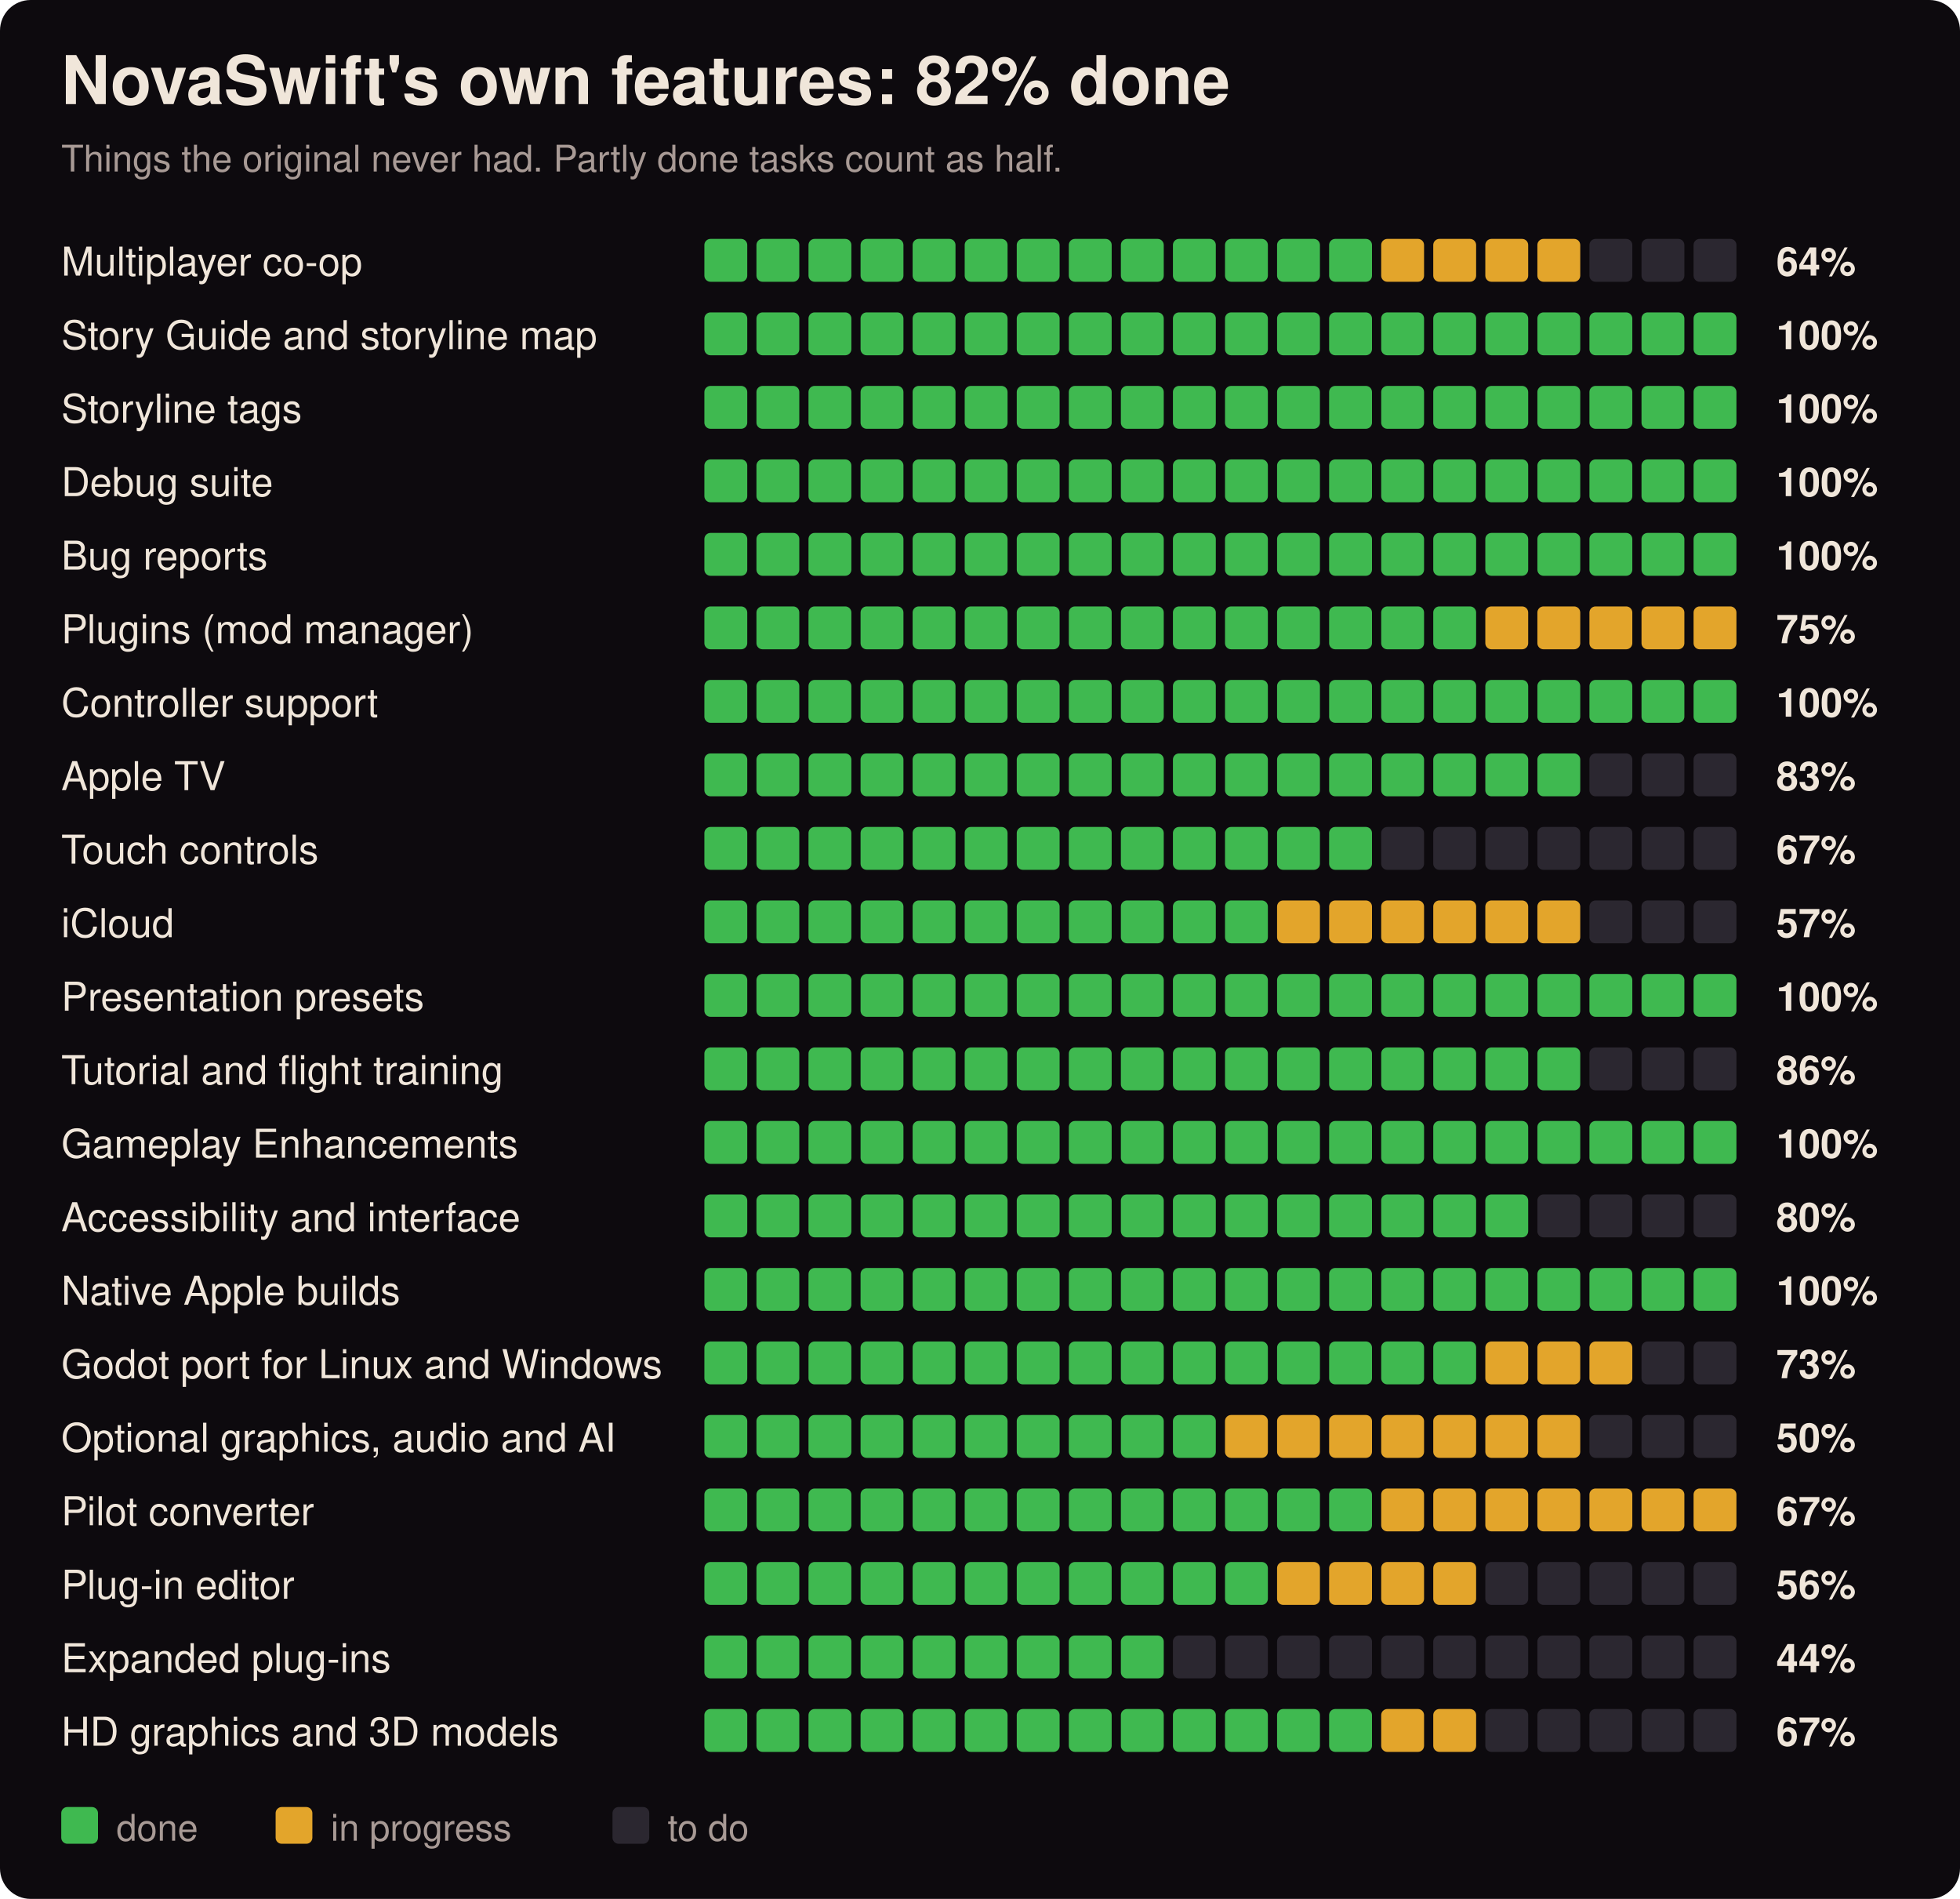
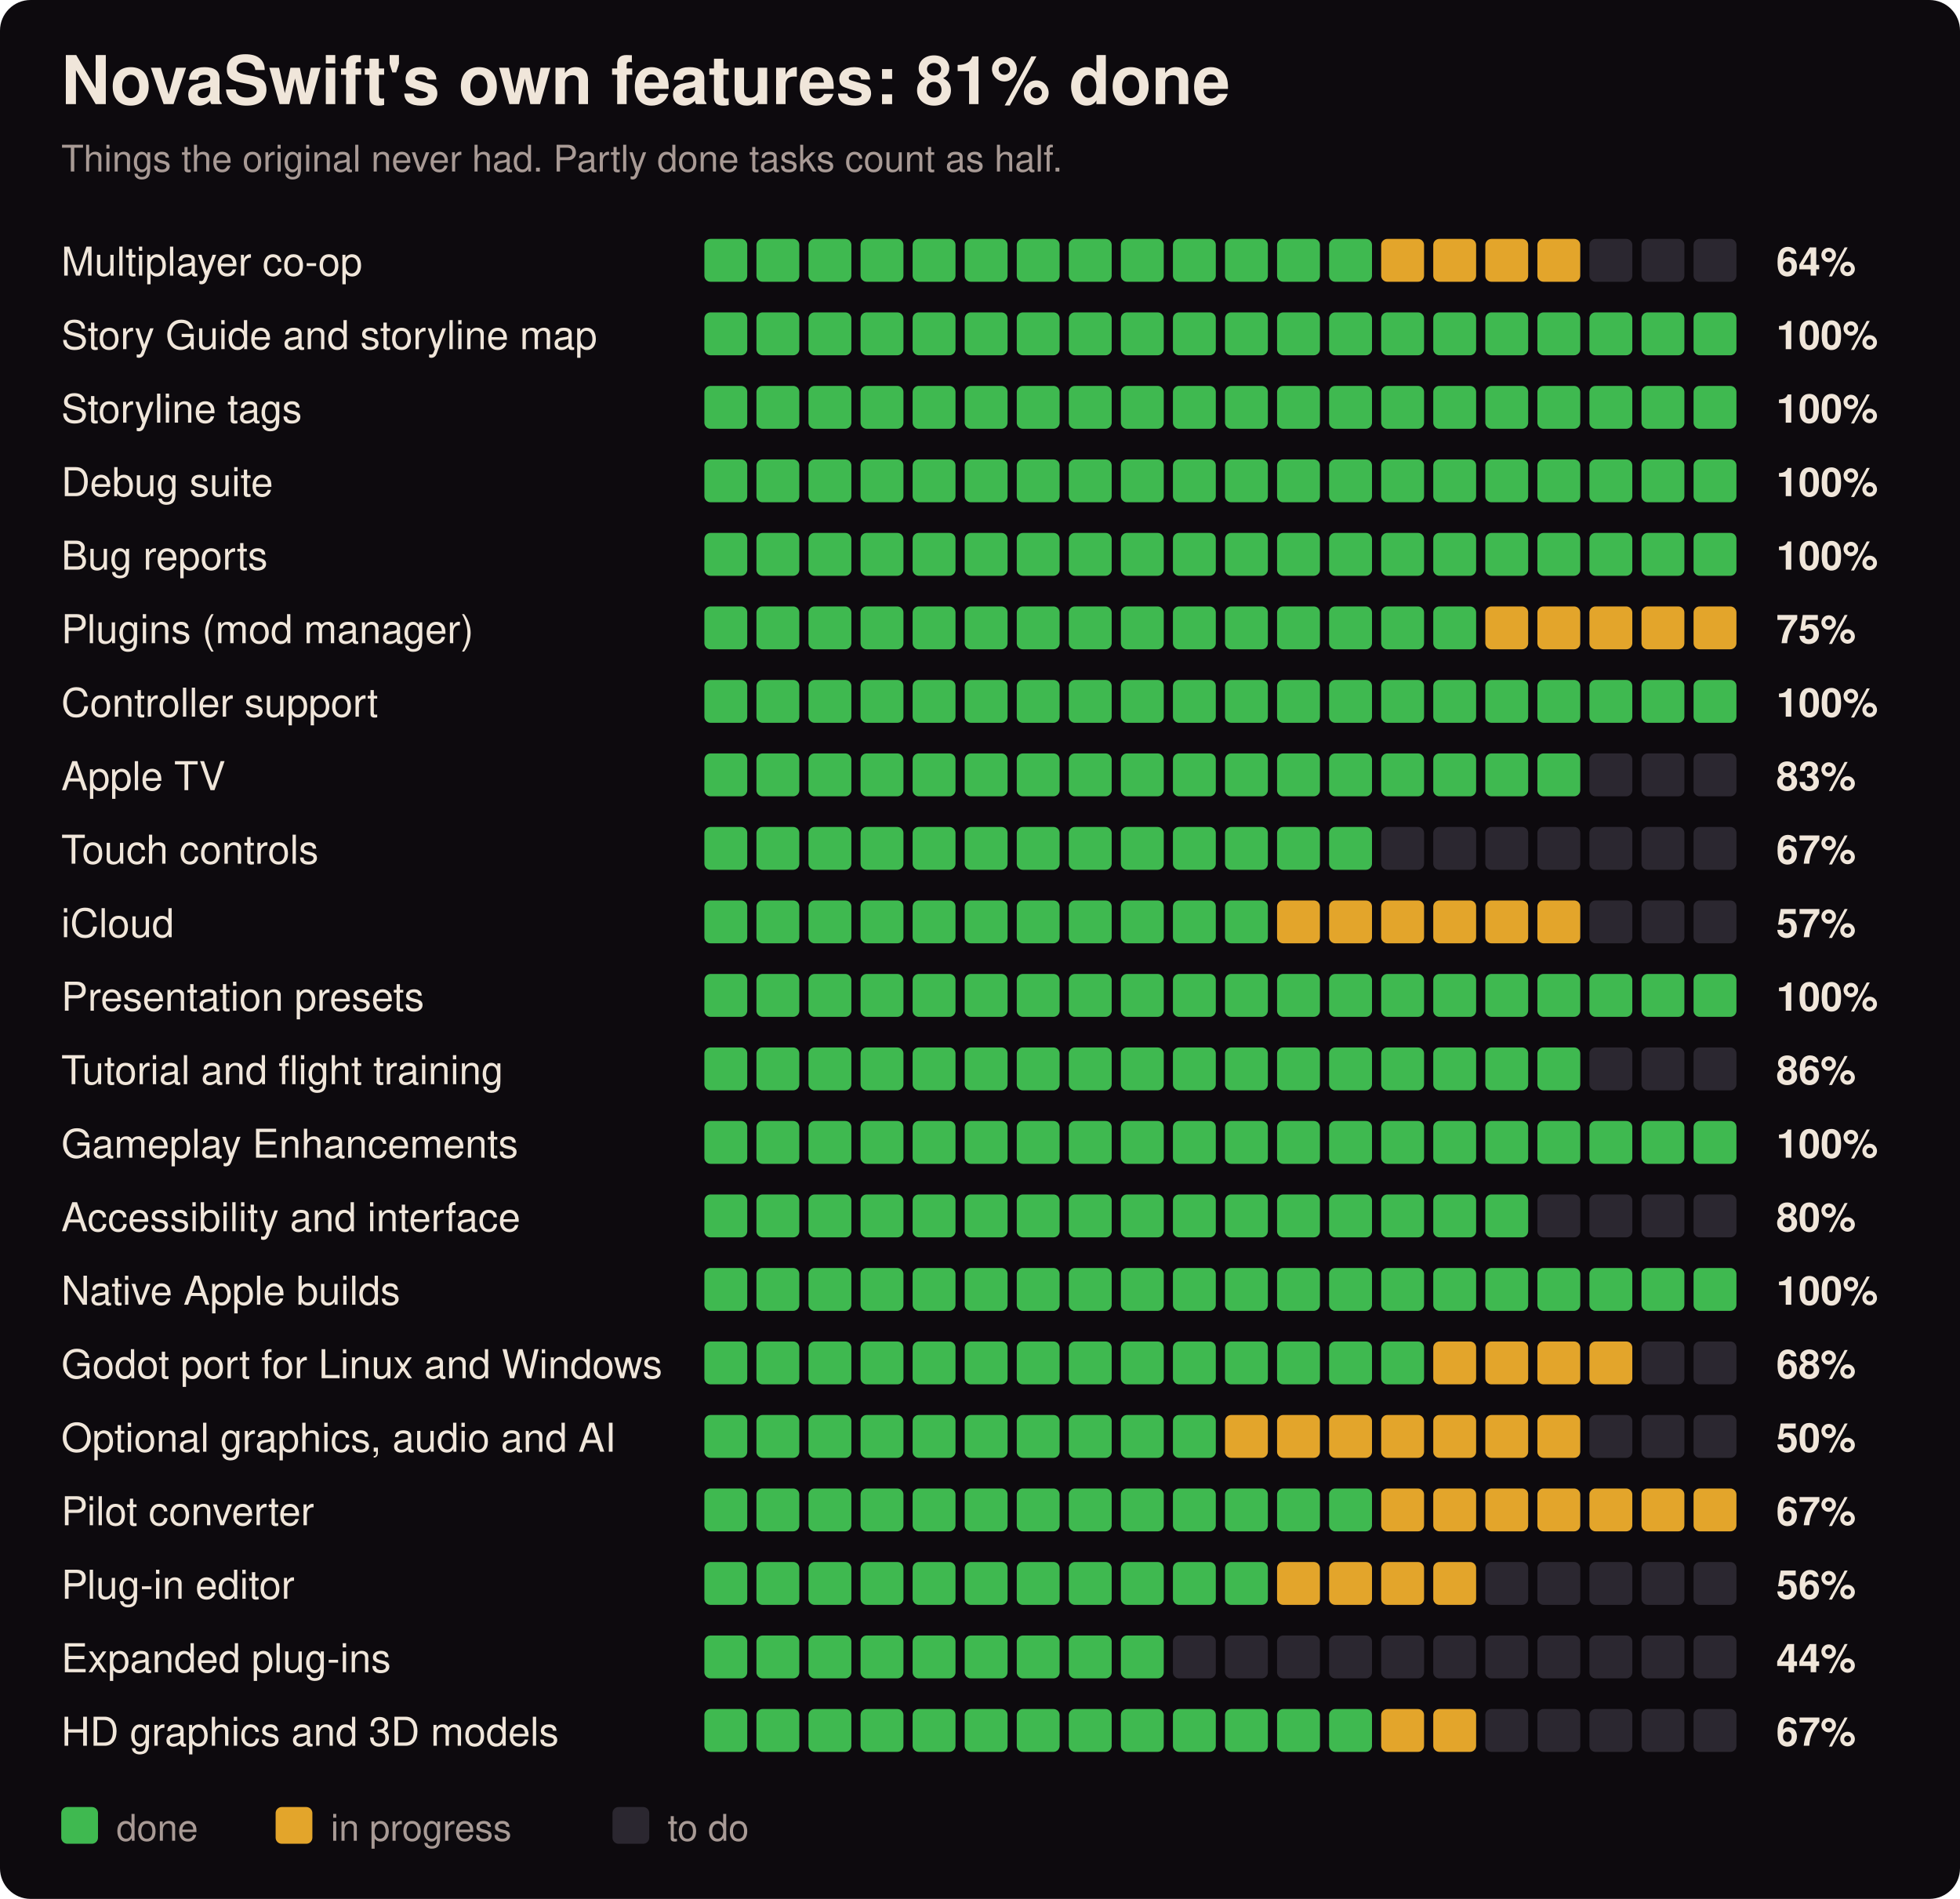
<svg xmlns="http://www.w3.org/2000/svg" width="640" height="620" viewBox="0 0 640 620" font-family="-apple-system, Segoe UI, Helvetica, Arial, sans-serif">
  <style>.hl{font-size:22px;font-weight:700;fill:#f0e6da}.sb{font-size:12px;fill:#a89a95}.nm{font-size:13px;fill:#f0e6da}.pc{font-size:13px;font-weight:600;fill:#f0e6da}</style>
  <rect width="640" height="620" rx="10" fill="#0d0a0e" />
-   <text x="20" y="34" class="hl">NovaSwift's own features: 82% done</text>
+   <text x="20" y="34" class="hl">NovaSwift's own features: 81% done</text>
  <text x="20" y="56" class="sb">Things the original never had. Partly done tasks count as half.</text>
  <text x="20" y="90" class="nm">Multiplayer co-op</text>
  <rect x="230" y="78" width="14" height="14" rx="2" fill="#3fb950" />
  <rect x="247" y="78" width="14" height="14" rx="2" fill="#3fb950" />
  <rect x="264" y="78" width="14" height="14" rx="2" fill="#3fb950" />
  <rect x="281" y="78" width="14" height="14" rx="2" fill="#3fb950" />
  <rect x="298" y="78" width="14" height="14" rx="2" fill="#3fb950" />
  <rect x="315" y="78" width="14" height="14" rx="2" fill="#3fb950" />
  <rect x="332" y="78" width="14" height="14" rx="2" fill="#3fb950" />
  <rect x="349" y="78" width="14" height="14" rx="2" fill="#3fb950" />
  <rect x="366" y="78" width="14" height="14" rx="2" fill="#3fb950" />
  <rect x="383" y="78" width="14" height="14" rx="2" fill="#3fb950" />
  <rect x="400" y="78" width="14" height="14" rx="2" fill="#3fb950" />
  <rect x="417" y="78" width="14" height="14" rx="2" fill="#3fb950" />
  <rect x="434" y="78" width="14" height="14" rx="2" fill="#3fb950" />
  <rect x="451" y="78" width="14" height="14" rx="2" fill="#e3a52b" />
  <rect x="468" y="78" width="14" height="14" rx="2" fill="#e3a52b" />
  <rect x="485" y="78" width="14" height="14" rx="2" fill="#e3a52b" />
  <rect x="502" y="78" width="14" height="14" rx="2" fill="#e3a52b" />
  <rect x="519" y="78" width="14" height="14" rx="2" fill="#2b2730" />
  <rect x="536" y="78" width="14" height="14" rx="2" fill="#2b2730" />
  <rect x="553" y="78" width="14" height="14" rx="2" fill="#2b2730" />
  <text x="580" y="90" class="pc">64%</text>
  <text x="20" y="114" class="nm">Story Guide and storyline map</text>
  <rect x="230" y="102" width="14" height="14" rx="2" fill="#3fb950" />
  <rect x="247" y="102" width="14" height="14" rx="2" fill="#3fb950" />
  <rect x="264" y="102" width="14" height="14" rx="2" fill="#3fb950" />
  <rect x="281" y="102" width="14" height="14" rx="2" fill="#3fb950" />
  <rect x="298" y="102" width="14" height="14" rx="2" fill="#3fb950" />
  <rect x="315" y="102" width="14" height="14" rx="2" fill="#3fb950" />
  <rect x="332" y="102" width="14" height="14" rx="2" fill="#3fb950" />
  <rect x="349" y="102" width="14" height="14" rx="2" fill="#3fb950" />
  <rect x="366" y="102" width="14" height="14" rx="2" fill="#3fb950" />
  <rect x="383" y="102" width="14" height="14" rx="2" fill="#3fb950" />
  <rect x="400" y="102" width="14" height="14" rx="2" fill="#3fb950" />
  <rect x="417" y="102" width="14" height="14" rx="2" fill="#3fb950" />
  <rect x="434" y="102" width="14" height="14" rx="2" fill="#3fb950" />
  <rect x="451" y="102" width="14" height="14" rx="2" fill="#3fb950" />
  <rect x="468" y="102" width="14" height="14" rx="2" fill="#3fb950" />
  <rect x="485" y="102" width="14" height="14" rx="2" fill="#3fb950" />
  <rect x="502" y="102" width="14" height="14" rx="2" fill="#3fb950" />
  <rect x="519" y="102" width="14" height="14" rx="2" fill="#3fb950" />
  <rect x="536" y="102" width="14" height="14" rx="2" fill="#3fb950" />
  <rect x="553" y="102" width="14" height="14" rx="2" fill="#3fb950" />
  <text x="580" y="114" class="pc">100%</text>
  <text x="20" y="138" class="nm">Storyline tags</text>
  <rect x="230" y="126" width="14" height="14" rx="2" fill="#3fb950" />
  <rect x="247" y="126" width="14" height="14" rx="2" fill="#3fb950" />
  <rect x="264" y="126" width="14" height="14" rx="2" fill="#3fb950" />
  <rect x="281" y="126" width="14" height="14" rx="2" fill="#3fb950" />
  <rect x="298" y="126" width="14" height="14" rx="2" fill="#3fb950" />
  <rect x="315" y="126" width="14" height="14" rx="2" fill="#3fb950" />
  <rect x="332" y="126" width="14" height="14" rx="2" fill="#3fb950" />
  <rect x="349" y="126" width="14" height="14" rx="2" fill="#3fb950" />
  <rect x="366" y="126" width="14" height="14" rx="2" fill="#3fb950" />
  <rect x="383" y="126" width="14" height="14" rx="2" fill="#3fb950" />
  <rect x="400" y="126" width="14" height="14" rx="2" fill="#3fb950" />
  <rect x="417" y="126" width="14" height="14" rx="2" fill="#3fb950" />
  <rect x="434" y="126" width="14" height="14" rx="2" fill="#3fb950" />
  <rect x="451" y="126" width="14" height="14" rx="2" fill="#3fb950" />
  <rect x="468" y="126" width="14" height="14" rx="2" fill="#3fb950" />
  <rect x="485" y="126" width="14" height="14" rx="2" fill="#3fb950" />
  <rect x="502" y="126" width="14" height="14" rx="2" fill="#3fb950" />
  <rect x="519" y="126" width="14" height="14" rx="2" fill="#3fb950" />
  <rect x="536" y="126" width="14" height="14" rx="2" fill="#3fb950" />
  <rect x="553" y="126" width="14" height="14" rx="2" fill="#3fb950" />
  <text x="580" y="138" class="pc">100%</text>
  <text x="20" y="162" class="nm">Debug suite</text>
  <rect x="230" y="150" width="14" height="14" rx="2" fill="#3fb950" />
  <rect x="247" y="150" width="14" height="14" rx="2" fill="#3fb950" />
  <rect x="264" y="150" width="14" height="14" rx="2" fill="#3fb950" />
  <rect x="281" y="150" width="14" height="14" rx="2" fill="#3fb950" />
  <rect x="298" y="150" width="14" height="14" rx="2" fill="#3fb950" />
  <rect x="315" y="150" width="14" height="14" rx="2" fill="#3fb950" />
  <rect x="332" y="150" width="14" height="14" rx="2" fill="#3fb950" />
  <rect x="349" y="150" width="14" height="14" rx="2" fill="#3fb950" />
  <rect x="366" y="150" width="14" height="14" rx="2" fill="#3fb950" />
  <rect x="383" y="150" width="14" height="14" rx="2" fill="#3fb950" />
  <rect x="400" y="150" width="14" height="14" rx="2" fill="#3fb950" />
  <rect x="417" y="150" width="14" height="14" rx="2" fill="#3fb950" />
  <rect x="434" y="150" width="14" height="14" rx="2" fill="#3fb950" />
  <rect x="451" y="150" width="14" height="14" rx="2" fill="#3fb950" />
  <rect x="468" y="150" width="14" height="14" rx="2" fill="#3fb950" />
  <rect x="485" y="150" width="14" height="14" rx="2" fill="#3fb950" />
  <rect x="502" y="150" width="14" height="14" rx="2" fill="#3fb950" />
  <rect x="519" y="150" width="14" height="14" rx="2" fill="#3fb950" />
  <rect x="536" y="150" width="14" height="14" rx="2" fill="#3fb950" />
  <rect x="553" y="150" width="14" height="14" rx="2" fill="#3fb950" />
  <text x="580" y="162" class="pc">100%</text>
  <text x="20" y="186" class="nm">Bug reports</text>
  <rect x="230" y="174" width="14" height="14" rx="2" fill="#3fb950" />
  <rect x="247" y="174" width="14" height="14" rx="2" fill="#3fb950" />
  <rect x="264" y="174" width="14" height="14" rx="2" fill="#3fb950" />
  <rect x="281" y="174" width="14" height="14" rx="2" fill="#3fb950" />
  <rect x="298" y="174" width="14" height="14" rx="2" fill="#3fb950" />
  <rect x="315" y="174" width="14" height="14" rx="2" fill="#3fb950" />
  <rect x="332" y="174" width="14" height="14" rx="2" fill="#3fb950" />
  <rect x="349" y="174" width="14" height="14" rx="2" fill="#3fb950" />
  <rect x="366" y="174" width="14" height="14" rx="2" fill="#3fb950" />
  <rect x="383" y="174" width="14" height="14" rx="2" fill="#3fb950" />
  <rect x="400" y="174" width="14" height="14" rx="2" fill="#3fb950" />
  <rect x="417" y="174" width="14" height="14" rx="2" fill="#3fb950" />
  <rect x="434" y="174" width="14" height="14" rx="2" fill="#3fb950" />
  <rect x="451" y="174" width="14" height="14" rx="2" fill="#3fb950" />
  <rect x="468" y="174" width="14" height="14" rx="2" fill="#3fb950" />
  <rect x="485" y="174" width="14" height="14" rx="2" fill="#3fb950" />
  <rect x="502" y="174" width="14" height="14" rx="2" fill="#3fb950" />
  <rect x="519" y="174" width="14" height="14" rx="2" fill="#3fb950" />
  <rect x="536" y="174" width="14" height="14" rx="2" fill="#3fb950" />
  <rect x="553" y="174" width="14" height="14" rx="2" fill="#3fb950" />
  <text x="580" y="186" class="pc">100%</text>
  <text x="20" y="210" class="nm">Plugins (mod manager)</text>
  <rect x="230" y="198" width="14" height="14" rx="2" fill="#3fb950" />
  <rect x="247" y="198" width="14" height="14" rx="2" fill="#3fb950" />
  <rect x="264" y="198" width="14" height="14" rx="2" fill="#3fb950" />
  <rect x="281" y="198" width="14" height="14" rx="2" fill="#3fb950" />
  <rect x="298" y="198" width="14" height="14" rx="2" fill="#3fb950" />
  <rect x="315" y="198" width="14" height="14" rx="2" fill="#3fb950" />
  <rect x="332" y="198" width="14" height="14" rx="2" fill="#3fb950" />
  <rect x="349" y="198" width="14" height="14" rx="2" fill="#3fb950" />
  <rect x="366" y="198" width="14" height="14" rx="2" fill="#3fb950" />
  <rect x="383" y="198" width="14" height="14" rx="2" fill="#3fb950" />
  <rect x="400" y="198" width="14" height="14" rx="2" fill="#3fb950" />
  <rect x="417" y="198" width="14" height="14" rx="2" fill="#3fb950" />
  <rect x="434" y="198" width="14" height="14" rx="2" fill="#3fb950" />
  <rect x="451" y="198" width="14" height="14" rx="2" fill="#3fb950" />
  <rect x="468" y="198" width="14" height="14" rx="2" fill="#3fb950" />
  <rect x="485" y="198" width="14" height="14" rx="2" fill="#e3a52b" />
  <rect x="502" y="198" width="14" height="14" rx="2" fill="#e3a52b" />
  <rect x="519" y="198" width="14" height="14" rx="2" fill="#e3a52b" />
  <rect x="536" y="198" width="14" height="14" rx="2" fill="#e3a52b" />
  <rect x="553" y="198" width="14" height="14" rx="2" fill="#e3a52b" />
  <text x="580" y="210" class="pc">75%</text>
  <text x="20" y="234" class="nm">Controller support</text>
  <rect x="230" y="222" width="14" height="14" rx="2" fill="#3fb950" />
  <rect x="247" y="222" width="14" height="14" rx="2" fill="#3fb950" />
  <rect x="264" y="222" width="14" height="14" rx="2" fill="#3fb950" />
  <rect x="281" y="222" width="14" height="14" rx="2" fill="#3fb950" />
  <rect x="298" y="222" width="14" height="14" rx="2" fill="#3fb950" />
  <rect x="315" y="222" width="14" height="14" rx="2" fill="#3fb950" />
  <rect x="332" y="222" width="14" height="14" rx="2" fill="#3fb950" />
  <rect x="349" y="222" width="14" height="14" rx="2" fill="#3fb950" />
  <rect x="366" y="222" width="14" height="14" rx="2" fill="#3fb950" />
  <rect x="383" y="222" width="14" height="14" rx="2" fill="#3fb950" />
  <rect x="400" y="222" width="14" height="14" rx="2" fill="#3fb950" />
  <rect x="417" y="222" width="14" height="14" rx="2" fill="#3fb950" />
  <rect x="434" y="222" width="14" height="14" rx="2" fill="#3fb950" />
  <rect x="451" y="222" width="14" height="14" rx="2" fill="#3fb950" />
  <rect x="468" y="222" width="14" height="14" rx="2" fill="#3fb950" />
  <rect x="485" y="222" width="14" height="14" rx="2" fill="#3fb950" />
  <rect x="502" y="222" width="14" height="14" rx="2" fill="#3fb950" />
  <rect x="519" y="222" width="14" height="14" rx="2" fill="#3fb950" />
  <rect x="536" y="222" width="14" height="14" rx="2" fill="#3fb950" />
  <rect x="553" y="222" width="14" height="14" rx="2" fill="#3fb950" />
  <text x="580" y="234" class="pc">100%</text>
  <text x="20" y="258" class="nm">Apple TV</text>
  <rect x="230" y="246" width="14" height="14" rx="2" fill="#3fb950" />
  <rect x="247" y="246" width="14" height="14" rx="2" fill="#3fb950" />
  <rect x="264" y="246" width="14" height="14" rx="2" fill="#3fb950" />
  <rect x="281" y="246" width="14" height="14" rx="2" fill="#3fb950" />
  <rect x="298" y="246" width="14" height="14" rx="2" fill="#3fb950" />
  <rect x="315" y="246" width="14" height="14" rx="2" fill="#3fb950" />
  <rect x="332" y="246" width="14" height="14" rx="2" fill="#3fb950" />
  <rect x="349" y="246" width="14" height="14" rx="2" fill="#3fb950" />
  <rect x="366" y="246" width="14" height="14" rx="2" fill="#3fb950" />
  <rect x="383" y="246" width="14" height="14" rx="2" fill="#3fb950" />
  <rect x="400" y="246" width="14" height="14" rx="2" fill="#3fb950" />
  <rect x="417" y="246" width="14" height="14" rx="2" fill="#3fb950" />
  <rect x="434" y="246" width="14" height="14" rx="2" fill="#3fb950" />
  <rect x="451" y="246" width="14" height="14" rx="2" fill="#3fb950" />
  <rect x="468" y="246" width="14" height="14" rx="2" fill="#3fb950" />
  <rect x="485" y="246" width="14" height="14" rx="2" fill="#3fb950" />
  <rect x="502" y="246" width="14" height="14" rx="2" fill="#3fb950" />
  <rect x="519" y="246" width="14" height="14" rx="2" fill="#2b2730" />
  <rect x="536" y="246" width="14" height="14" rx="2" fill="#2b2730" />
  <rect x="553" y="246" width="14" height="14" rx="2" fill="#2b2730" />
  <text x="580" y="258" class="pc">83%</text>
  <text x="20" y="282" class="nm">Touch controls</text>
  <rect x="230" y="270" width="14" height="14" rx="2" fill="#3fb950" />
  <rect x="247" y="270" width="14" height="14" rx="2" fill="#3fb950" />
  <rect x="264" y="270" width="14" height="14" rx="2" fill="#3fb950" />
  <rect x="281" y="270" width="14" height="14" rx="2" fill="#3fb950" />
  <rect x="298" y="270" width="14" height="14" rx="2" fill="#3fb950" />
  <rect x="315" y="270" width="14" height="14" rx="2" fill="#3fb950" />
  <rect x="332" y="270" width="14" height="14" rx="2" fill="#3fb950" />
  <rect x="349" y="270" width="14" height="14" rx="2" fill="#3fb950" />
  <rect x="366" y="270" width="14" height="14" rx="2" fill="#3fb950" />
  <rect x="383" y="270" width="14" height="14" rx="2" fill="#3fb950" />
  <rect x="400" y="270" width="14" height="14" rx="2" fill="#3fb950" />
  <rect x="417" y="270" width="14" height="14" rx="2" fill="#3fb950" />
  <rect x="434" y="270" width="14" height="14" rx="2" fill="#3fb950" />
  <rect x="451" y="270" width="14" height="14" rx="2" fill="#2b2730" />
  <rect x="468" y="270" width="14" height="14" rx="2" fill="#2b2730" />
  <rect x="485" y="270" width="14" height="14" rx="2" fill="#2b2730" />
  <rect x="502" y="270" width="14" height="14" rx="2" fill="#2b2730" />
  <rect x="519" y="270" width="14" height="14" rx="2" fill="#2b2730" />
  <rect x="536" y="270" width="14" height="14" rx="2" fill="#2b2730" />
  <rect x="553" y="270" width="14" height="14" rx="2" fill="#2b2730" />
  <text x="580" y="282" class="pc">67%</text>
  <text x="20" y="306" class="nm">iCloud</text>
  <rect x="230" y="294" width="14" height="14" rx="2" fill="#3fb950" />
  <rect x="247" y="294" width="14" height="14" rx="2" fill="#3fb950" />
  <rect x="264" y="294" width="14" height="14" rx="2" fill="#3fb950" />
  <rect x="281" y="294" width="14" height="14" rx="2" fill="#3fb950" />
  <rect x="298" y="294" width="14" height="14" rx="2" fill="#3fb950" />
  <rect x="315" y="294" width="14" height="14" rx="2" fill="#3fb950" />
  <rect x="332" y="294" width="14" height="14" rx="2" fill="#3fb950" />
  <rect x="349" y="294" width="14" height="14" rx="2" fill="#3fb950" />
  <rect x="366" y="294" width="14" height="14" rx="2" fill="#3fb950" />
  <rect x="383" y="294" width="14" height="14" rx="2" fill="#3fb950" />
  <rect x="400" y="294" width="14" height="14" rx="2" fill="#3fb950" />
  <rect x="417" y="294" width="14" height="14" rx="2" fill="#e3a52b" />
  <rect x="434" y="294" width="14" height="14" rx="2" fill="#e3a52b" />
  <rect x="451" y="294" width="14" height="14" rx="2" fill="#e3a52b" />
  <rect x="468" y="294" width="14" height="14" rx="2" fill="#e3a52b" />
  <rect x="485" y="294" width="14" height="14" rx="2" fill="#e3a52b" />
  <rect x="502" y="294" width="14" height="14" rx="2" fill="#e3a52b" />
  <rect x="519" y="294" width="14" height="14" rx="2" fill="#2b2730" />
  <rect x="536" y="294" width="14" height="14" rx="2" fill="#2b2730" />
  <rect x="553" y="294" width="14" height="14" rx="2" fill="#2b2730" />
  <text x="580" y="306" class="pc">57%</text>
  <text x="20" y="330" class="nm">Presentation presets</text>
  <rect x="230" y="318" width="14" height="14" rx="2" fill="#3fb950" />
  <rect x="247" y="318" width="14" height="14" rx="2" fill="#3fb950" />
  <rect x="264" y="318" width="14" height="14" rx="2" fill="#3fb950" />
  <rect x="281" y="318" width="14" height="14" rx="2" fill="#3fb950" />
  <rect x="298" y="318" width="14" height="14" rx="2" fill="#3fb950" />
  <rect x="315" y="318" width="14" height="14" rx="2" fill="#3fb950" />
  <rect x="332" y="318" width="14" height="14" rx="2" fill="#3fb950" />
  <rect x="349" y="318" width="14" height="14" rx="2" fill="#3fb950" />
  <rect x="366" y="318" width="14" height="14" rx="2" fill="#3fb950" />
  <rect x="383" y="318" width="14" height="14" rx="2" fill="#3fb950" />
  <rect x="400" y="318" width="14" height="14" rx="2" fill="#3fb950" />
  <rect x="417" y="318" width="14" height="14" rx="2" fill="#3fb950" />
  <rect x="434" y="318" width="14" height="14" rx="2" fill="#3fb950" />
  <rect x="451" y="318" width="14" height="14" rx="2" fill="#3fb950" />
  <rect x="468" y="318" width="14" height="14" rx="2" fill="#3fb950" />
  <rect x="485" y="318" width="14" height="14" rx="2" fill="#3fb950" />
  <rect x="502" y="318" width="14" height="14" rx="2" fill="#3fb950" />
  <rect x="519" y="318" width="14" height="14" rx="2" fill="#3fb950" />
  <rect x="536" y="318" width="14" height="14" rx="2" fill="#3fb950" />
  <rect x="553" y="318" width="14" height="14" rx="2" fill="#3fb950" />
  <text x="580" y="330" class="pc">100%</text>
  <text x="20" y="354" class="nm">Tutorial and flight training</text>
  <rect x="230" y="342" width="14" height="14" rx="2" fill="#3fb950" />
  <rect x="247" y="342" width="14" height="14" rx="2" fill="#3fb950" />
  <rect x="264" y="342" width="14" height="14" rx="2" fill="#3fb950" />
  <rect x="281" y="342" width="14" height="14" rx="2" fill="#3fb950" />
  <rect x="298" y="342" width="14" height="14" rx="2" fill="#3fb950" />
  <rect x="315" y="342" width="14" height="14" rx="2" fill="#3fb950" />
  <rect x="332" y="342" width="14" height="14" rx="2" fill="#3fb950" />
  <rect x="349" y="342" width="14" height="14" rx="2" fill="#3fb950" />
  <rect x="366" y="342" width="14" height="14" rx="2" fill="#3fb950" />
  <rect x="383" y="342" width="14" height="14" rx="2" fill="#3fb950" />
  <rect x="400" y="342" width="14" height="14" rx="2" fill="#3fb950" />
  <rect x="417" y="342" width="14" height="14" rx="2" fill="#3fb950" />
  <rect x="434" y="342" width="14" height="14" rx="2" fill="#3fb950" />
  <rect x="451" y="342" width="14" height="14" rx="2" fill="#3fb950" />
  <rect x="468" y="342" width="14" height="14" rx="2" fill="#3fb950" />
  <rect x="485" y="342" width="14" height="14" rx="2" fill="#3fb950" />
  <rect x="502" y="342" width="14" height="14" rx="2" fill="#3fb950" />
  <rect x="519" y="342" width="14" height="14" rx="2" fill="#2b2730" />
  <rect x="536" y="342" width="14" height="14" rx="2" fill="#2b2730" />
  <rect x="553" y="342" width="14" height="14" rx="2" fill="#2b2730" />
  <text x="580" y="354" class="pc">86%</text>
  <text x="20" y="378" class="nm">Gameplay Enhancements</text>
  <rect x="230" y="366" width="14" height="14" rx="2" fill="#3fb950" />
  <rect x="247" y="366" width="14" height="14" rx="2" fill="#3fb950" />
  <rect x="264" y="366" width="14" height="14" rx="2" fill="#3fb950" />
  <rect x="281" y="366" width="14" height="14" rx="2" fill="#3fb950" />
  <rect x="298" y="366" width="14" height="14" rx="2" fill="#3fb950" />
  <rect x="315" y="366" width="14" height="14" rx="2" fill="#3fb950" />
  <rect x="332" y="366" width="14" height="14" rx="2" fill="#3fb950" />
  <rect x="349" y="366" width="14" height="14" rx="2" fill="#3fb950" />
  <rect x="366" y="366" width="14" height="14" rx="2" fill="#3fb950" />
  <rect x="383" y="366" width="14" height="14" rx="2" fill="#3fb950" />
  <rect x="400" y="366" width="14" height="14" rx="2" fill="#3fb950" />
  <rect x="417" y="366" width="14" height="14" rx="2" fill="#3fb950" />
  <rect x="434" y="366" width="14" height="14" rx="2" fill="#3fb950" />
  <rect x="451" y="366" width="14" height="14" rx="2" fill="#3fb950" />
  <rect x="468" y="366" width="14" height="14" rx="2" fill="#3fb950" />
  <rect x="485" y="366" width="14" height="14" rx="2" fill="#3fb950" />
  <rect x="502" y="366" width="14" height="14" rx="2" fill="#3fb950" />
  <rect x="519" y="366" width="14" height="14" rx="2" fill="#3fb950" />
  <rect x="536" y="366" width="14" height="14" rx="2" fill="#3fb950" />
  <rect x="553" y="366" width="14" height="14" rx="2" fill="#3fb950" />
  <text x="580" y="378" class="pc">100%</text>
  <text x="20" y="402" class="nm">Accessibility and interface</text>
  <rect x="230" y="390" width="14" height="14" rx="2" fill="#3fb950" />
  <rect x="247" y="390" width="14" height="14" rx="2" fill="#3fb950" />
  <rect x="264" y="390" width="14" height="14" rx="2" fill="#3fb950" />
  <rect x="281" y="390" width="14" height="14" rx="2" fill="#3fb950" />
  <rect x="298" y="390" width="14" height="14" rx="2" fill="#3fb950" />
  <rect x="315" y="390" width="14" height="14" rx="2" fill="#3fb950" />
  <rect x="332" y="390" width="14" height="14" rx="2" fill="#3fb950" />
  <rect x="349" y="390" width="14" height="14" rx="2" fill="#3fb950" />
  <rect x="366" y="390" width="14" height="14" rx="2" fill="#3fb950" />
  <rect x="383" y="390" width="14" height="14" rx="2" fill="#3fb950" />
  <rect x="400" y="390" width="14" height="14" rx="2" fill="#3fb950" />
  <rect x="417" y="390" width="14" height="14" rx="2" fill="#3fb950" />
  <rect x="434" y="390" width="14" height="14" rx="2" fill="#3fb950" />
  <rect x="451" y="390" width="14" height="14" rx="2" fill="#3fb950" />
  <rect x="468" y="390" width="14" height="14" rx="2" fill="#3fb950" />
  <rect x="485" y="390" width="14" height="14" rx="2" fill="#3fb950" />
  <rect x="502" y="390" width="14" height="14" rx="2" fill="#2b2730" />
  <rect x="519" y="390" width="14" height="14" rx="2" fill="#2b2730" />
  <rect x="536" y="390" width="14" height="14" rx="2" fill="#2b2730" />
  <rect x="553" y="390" width="14" height="14" rx="2" fill="#2b2730" />
  <text x="580" y="402" class="pc">80%</text>
  <text x="20" y="426" class="nm">Native Apple builds</text>
  <rect x="230" y="414" width="14" height="14" rx="2" fill="#3fb950" />
  <rect x="247" y="414" width="14" height="14" rx="2" fill="#3fb950" />
  <rect x="264" y="414" width="14" height="14" rx="2" fill="#3fb950" />
  <rect x="281" y="414" width="14" height="14" rx="2" fill="#3fb950" />
  <rect x="298" y="414" width="14" height="14" rx="2" fill="#3fb950" />
  <rect x="315" y="414" width="14" height="14" rx="2" fill="#3fb950" />
  <rect x="332" y="414" width="14" height="14" rx="2" fill="#3fb950" />
  <rect x="349" y="414" width="14" height="14" rx="2" fill="#3fb950" />
  <rect x="366" y="414" width="14" height="14" rx="2" fill="#3fb950" />
  <rect x="383" y="414" width="14" height="14" rx="2" fill="#3fb950" />
  <rect x="400" y="414" width="14" height="14" rx="2" fill="#3fb950" />
  <rect x="417" y="414" width="14" height="14" rx="2" fill="#3fb950" />
  <rect x="434" y="414" width="14" height="14" rx="2" fill="#3fb950" />
  <rect x="451" y="414" width="14" height="14" rx="2" fill="#3fb950" />
  <rect x="468" y="414" width="14" height="14" rx="2" fill="#3fb950" />
  <rect x="485" y="414" width="14" height="14" rx="2" fill="#3fb950" />
  <rect x="502" y="414" width="14" height="14" rx="2" fill="#3fb950" />
  <rect x="519" y="414" width="14" height="14" rx="2" fill="#3fb950" />
  <rect x="536" y="414" width="14" height="14" rx="2" fill="#3fb950" />
  <rect x="553" y="414" width="14" height="14" rx="2" fill="#3fb950" />
  <text x="580" y="426" class="pc">100%</text>
  <text x="20" y="450" class="nm">Godot port for Linux and Windows</text>
  <rect x="230" y="438" width="14" height="14" rx="2" fill="#3fb950" />
  <rect x="247" y="438" width="14" height="14" rx="2" fill="#3fb950" />
  <rect x="264" y="438" width="14" height="14" rx="2" fill="#3fb950" />
  <rect x="281" y="438" width="14" height="14" rx="2" fill="#3fb950" />
  <rect x="298" y="438" width="14" height="14" rx="2" fill="#3fb950" />
  <rect x="315" y="438" width="14" height="14" rx="2" fill="#3fb950" />
  <rect x="332" y="438" width="14" height="14" rx="2" fill="#3fb950" />
  <rect x="349" y="438" width="14" height="14" rx="2" fill="#3fb950" />
  <rect x="366" y="438" width="14" height="14" rx="2" fill="#3fb950" />
  <rect x="383" y="438" width="14" height="14" rx="2" fill="#3fb950" />
  <rect x="400" y="438" width="14" height="14" rx="2" fill="#3fb950" />
  <rect x="417" y="438" width="14" height="14" rx="2" fill="#3fb950" />
  <rect x="434" y="438" width="14" height="14" rx="2" fill="#3fb950" />
  <rect x="451" y="438" width="14" height="14" rx="2" fill="#3fb950" />
-   <rect x="468" y="438" width="14" height="14" rx="2" fill="#3fb950" />
+   <rect x="468" y="438" width="14" height="14" rx="2" fill="#e3a52b" />
  <rect x="485" y="438" width="14" height="14" rx="2" fill="#e3a52b" />
  <rect x="502" y="438" width="14" height="14" rx="2" fill="#e3a52b" />
  <rect x="519" y="438" width="14" height="14" rx="2" fill="#e3a52b" />
  <rect x="536" y="438" width="14" height="14" rx="2" fill="#2b2730" />
  <rect x="553" y="438" width="14" height="14" rx="2" fill="#2b2730" />
-   <text x="580" y="450" class="pc">73%</text>
+   <text x="580" y="450" class="pc">68%</text>
  <text x="20" y="474" class="nm">Optional graphics, audio and AI</text>
  <rect x="230" y="462" width="14" height="14" rx="2" fill="#3fb950" />
  <rect x="247" y="462" width="14" height="14" rx="2" fill="#3fb950" />
  <rect x="264" y="462" width="14" height="14" rx="2" fill="#3fb950" />
  <rect x="281" y="462" width="14" height="14" rx="2" fill="#3fb950" />
  <rect x="298" y="462" width="14" height="14" rx="2" fill="#3fb950" />
  <rect x="315" y="462" width="14" height="14" rx="2" fill="#3fb950" />
  <rect x="332" y="462" width="14" height="14" rx="2" fill="#3fb950" />
  <rect x="349" y="462" width="14" height="14" rx="2" fill="#3fb950" />
  <rect x="366" y="462" width="14" height="14" rx="2" fill="#3fb950" />
  <rect x="383" y="462" width="14" height="14" rx="2" fill="#3fb950" />
  <rect x="400" y="462" width="14" height="14" rx="2" fill="#e3a52b" />
  <rect x="417" y="462" width="14" height="14" rx="2" fill="#e3a52b" />
  <rect x="434" y="462" width="14" height="14" rx="2" fill="#e3a52b" />
  <rect x="451" y="462" width="14" height="14" rx="2" fill="#e3a52b" />
  <rect x="468" y="462" width="14" height="14" rx="2" fill="#e3a52b" />
  <rect x="485" y="462" width="14" height="14" rx="2" fill="#e3a52b" />
  <rect x="502" y="462" width="14" height="14" rx="2" fill="#e3a52b" />
  <rect x="519" y="462" width="14" height="14" rx="2" fill="#2b2730" />
  <rect x="536" y="462" width="14" height="14" rx="2" fill="#2b2730" />
  <rect x="553" y="462" width="14" height="14" rx="2" fill="#2b2730" />
  <text x="580" y="474" class="pc">50%</text>
  <text x="20" y="498" class="nm">Pilot converter</text>
  <rect x="230" y="486" width="14" height="14" rx="2" fill="#3fb950" />
  <rect x="247" y="486" width="14" height="14" rx="2" fill="#3fb950" />
  <rect x="264" y="486" width="14" height="14" rx="2" fill="#3fb950" />
  <rect x="281" y="486" width="14" height="14" rx="2" fill="#3fb950" />
  <rect x="298" y="486" width="14" height="14" rx="2" fill="#3fb950" />
  <rect x="315" y="486" width="14" height="14" rx="2" fill="#3fb950" />
  <rect x="332" y="486" width="14" height="14" rx="2" fill="#3fb950" />
  <rect x="349" y="486" width="14" height="14" rx="2" fill="#3fb950" />
  <rect x="366" y="486" width="14" height="14" rx="2" fill="#3fb950" />
  <rect x="383" y="486" width="14" height="14" rx="2" fill="#3fb950" />
  <rect x="400" y="486" width="14" height="14" rx="2" fill="#3fb950" />
  <rect x="417" y="486" width="14" height="14" rx="2" fill="#3fb950" />
  <rect x="434" y="486" width="14" height="14" rx="2" fill="#3fb950" />
  <rect x="451" y="486" width="14" height="14" rx="2" fill="#e3a52b" />
  <rect x="468" y="486" width="14" height="14" rx="2" fill="#e3a52b" />
  <rect x="485" y="486" width="14" height="14" rx="2" fill="#e3a52b" />
  <rect x="502" y="486" width="14" height="14" rx="2" fill="#e3a52b" />
  <rect x="519" y="486" width="14" height="14" rx="2" fill="#e3a52b" />
  <rect x="536" y="486" width="14" height="14" rx="2" fill="#e3a52b" />
  <rect x="553" y="486" width="14" height="14" rx="2" fill="#e3a52b" />
  <text x="580" y="498" class="pc">67%</text>
  <text x="20" y="522" class="nm">Plug-in editor</text>
  <rect x="230" y="510" width="14" height="14" rx="2" fill="#3fb950" />
  <rect x="247" y="510" width="14" height="14" rx="2" fill="#3fb950" />
  <rect x="264" y="510" width="14" height="14" rx="2" fill="#3fb950" />
  <rect x="281" y="510" width="14" height="14" rx="2" fill="#3fb950" />
  <rect x="298" y="510" width="14" height="14" rx="2" fill="#3fb950" />
  <rect x="315" y="510" width="14" height="14" rx="2" fill="#3fb950" />
  <rect x="332" y="510" width="14" height="14" rx="2" fill="#3fb950" />
  <rect x="349" y="510" width="14" height="14" rx="2" fill="#3fb950" />
  <rect x="366" y="510" width="14" height="14" rx="2" fill="#3fb950" />
  <rect x="383" y="510" width="14" height="14" rx="2" fill="#3fb950" />
  <rect x="400" y="510" width="14" height="14" rx="2" fill="#3fb950" />
  <rect x="417" y="510" width="14" height="14" rx="2" fill="#e3a52b" />
  <rect x="434" y="510" width="14" height="14" rx="2" fill="#e3a52b" />
  <rect x="451" y="510" width="14" height="14" rx="2" fill="#e3a52b" />
  <rect x="468" y="510" width="14" height="14" rx="2" fill="#e3a52b" />
  <rect x="485" y="510" width="14" height="14" rx="2" fill="#2b2730" />
  <rect x="502" y="510" width="14" height="14" rx="2" fill="#2b2730" />
  <rect x="519" y="510" width="14" height="14" rx="2" fill="#2b2730" />
  <rect x="536" y="510" width="14" height="14" rx="2" fill="#2b2730" />
  <rect x="553" y="510" width="14" height="14" rx="2" fill="#2b2730" />
  <text x="580" y="522" class="pc">56%</text>
  <text x="20" y="546" class="nm">Expanded plug-ins</text>
  <rect x="230" y="534" width="14" height="14" rx="2" fill="#3fb950" />
  <rect x="247" y="534" width="14" height="14" rx="2" fill="#3fb950" />
  <rect x="264" y="534" width="14" height="14" rx="2" fill="#3fb950" />
  <rect x="281" y="534" width="14" height="14" rx="2" fill="#3fb950" />
  <rect x="298" y="534" width="14" height="14" rx="2" fill="#3fb950" />
  <rect x="315" y="534" width="14" height="14" rx="2" fill="#3fb950" />
  <rect x="332" y="534" width="14" height="14" rx="2" fill="#3fb950" />
  <rect x="349" y="534" width="14" height="14" rx="2" fill="#3fb950" />
  <rect x="366" y="534" width="14" height="14" rx="2" fill="#3fb950" />
  <rect x="383" y="534" width="14" height="14" rx="2" fill="#2b2730" />
  <rect x="400" y="534" width="14" height="14" rx="2" fill="#2b2730" />
  <rect x="417" y="534" width="14" height="14" rx="2" fill="#2b2730" />
  <rect x="434" y="534" width="14" height="14" rx="2" fill="#2b2730" />
  <rect x="451" y="534" width="14" height="14" rx="2" fill="#2b2730" />
  <rect x="468" y="534" width="14" height="14" rx="2" fill="#2b2730" />
  <rect x="485" y="534" width="14" height="14" rx="2" fill="#2b2730" />
  <rect x="502" y="534" width="14" height="14" rx="2" fill="#2b2730" />
  <rect x="519" y="534" width="14" height="14" rx="2" fill="#2b2730" />
  <rect x="536" y="534" width="14" height="14" rx="2" fill="#2b2730" />
  <rect x="553" y="534" width="14" height="14" rx="2" fill="#2b2730" />
  <text x="580" y="546" class="pc">44%</text>
  <text x="20" y="570" class="nm">HD graphics and 3D models</text>
  <rect x="230" y="558" width="14" height="14" rx="2" fill="#3fb950" />
  <rect x="247" y="558" width="14" height="14" rx="2" fill="#3fb950" />
  <rect x="264" y="558" width="14" height="14" rx="2" fill="#3fb950" />
  <rect x="281" y="558" width="14" height="14" rx="2" fill="#3fb950" />
  <rect x="298" y="558" width="14" height="14" rx="2" fill="#3fb950" />
  <rect x="315" y="558" width="14" height="14" rx="2" fill="#3fb950" />
  <rect x="332" y="558" width="14" height="14" rx="2" fill="#3fb950" />
  <rect x="349" y="558" width="14" height="14" rx="2" fill="#3fb950" />
  <rect x="366" y="558" width="14" height="14" rx="2" fill="#3fb950" />
  <rect x="383" y="558" width="14" height="14" rx="2" fill="#3fb950" />
  <rect x="400" y="558" width="14" height="14" rx="2" fill="#3fb950" />
  <rect x="417" y="558" width="14" height="14" rx="2" fill="#3fb950" />
  <rect x="434" y="558" width="14" height="14" rx="2" fill="#3fb950" />
  <rect x="451" y="558" width="14" height="14" rx="2" fill="#e3a52b" />
  <rect x="468" y="558" width="14" height="14" rx="2" fill="#e3a52b" />
  <rect x="485" y="558" width="14" height="14" rx="2" fill="#2b2730" />
  <rect x="502" y="558" width="14" height="14" rx="2" fill="#2b2730" />
  <rect x="519" y="558" width="14" height="14" rx="2" fill="#2b2730" />
  <rect x="536" y="558" width="14" height="14" rx="2" fill="#2b2730" />
  <rect x="553" y="558" width="14" height="14" rx="2" fill="#2b2730" />
  <text x="580" y="570" class="pc">67%</text>
  <rect x="20" y="590" width="12" height="12" rx="2" fill="#3fb950" />
  <text x="38" y="601" class="sb">done</text>
  <rect x="90" y="590" width="12" height="12" rx="2" fill="#e3a52b" />
  <text x="108" y="601" class="sb">in progress</text>
  <rect x="200" y="590" width="12" height="12" rx="2" fill="#2b2730" />
  <text x="218" y="601" class="sb">to do</text>
</svg>
